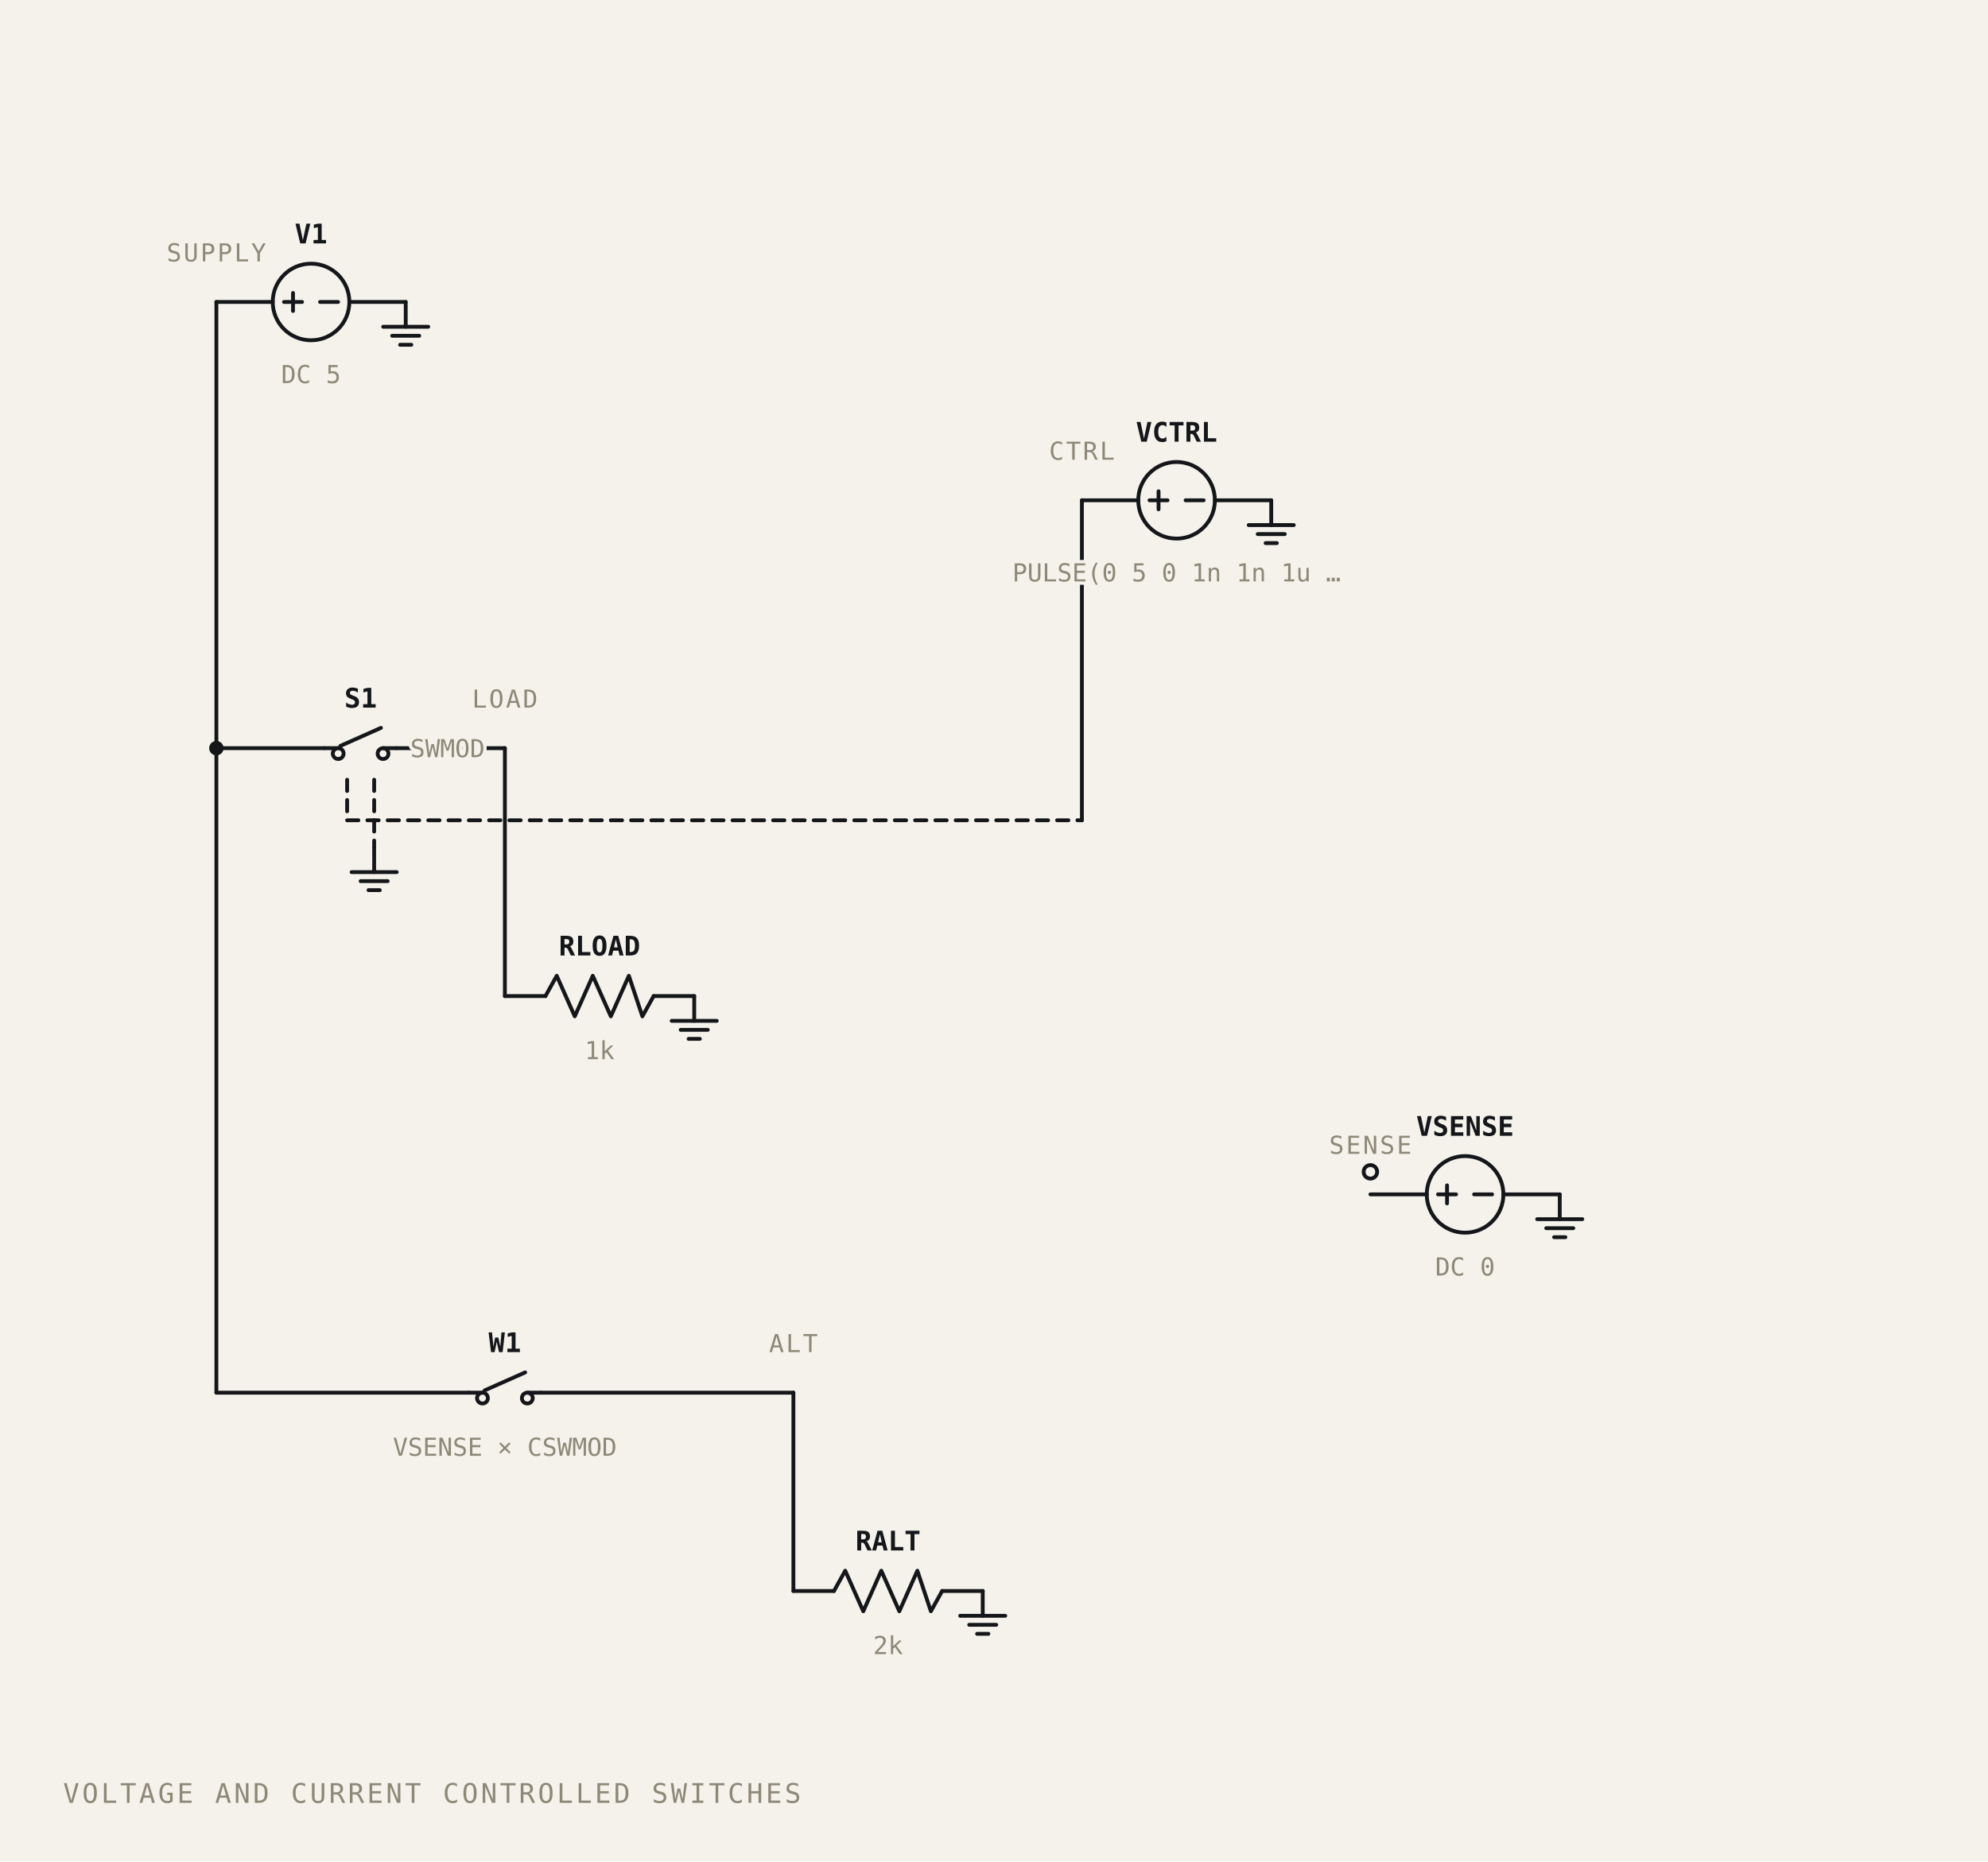
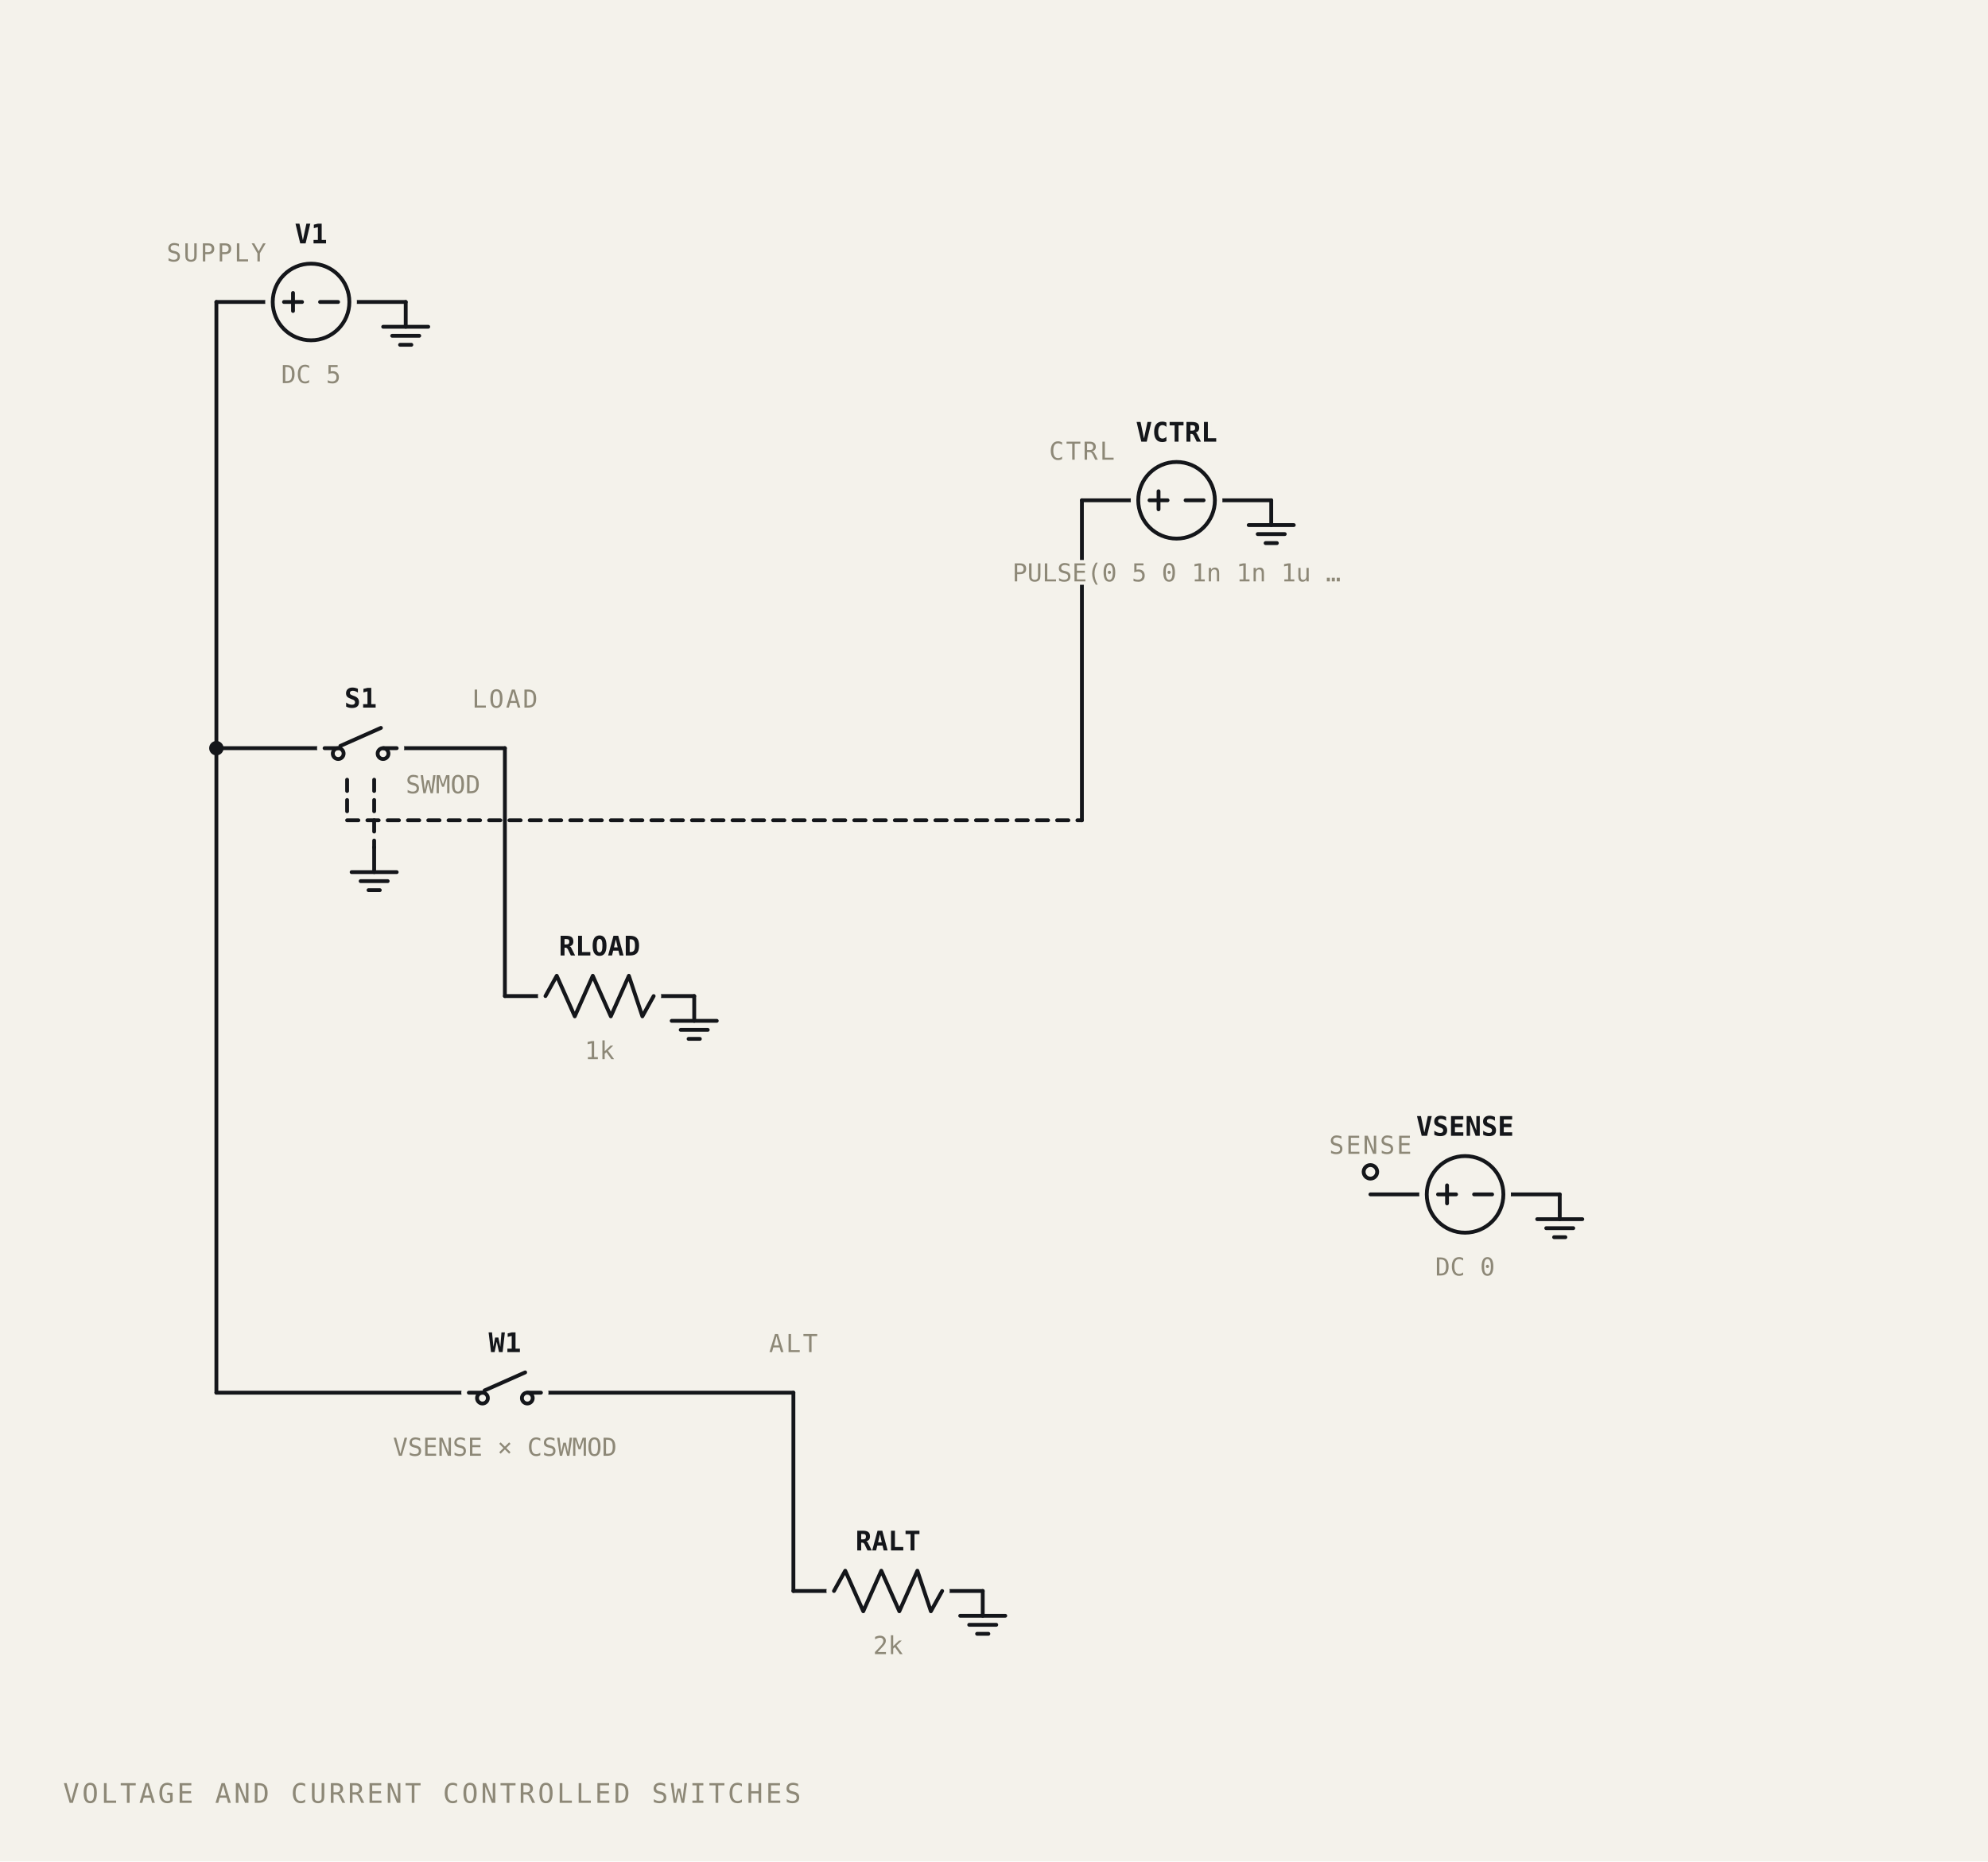
<svg xmlns="http://www.w3.org/2000/svg" width="882" height="826" viewBox="0 0 882 826">
  <rect width="882" height="826" fill="#f4f2eb" />
  <path d="M 96 134 L 96 618" fill="none" stroke="#14161a" stroke-width="1.7" stroke-linecap="round" stroke-linejoin="round" />
  <path d="M 480 222 L 480 364" fill="none" stroke="#14161a" stroke-width="1.7" stroke-linecap="round" stroke-linejoin="round" />
  <path d="M 224 332 L 224 442" fill="none" stroke="#14161a" stroke-width="1.7" stroke-linecap="round" stroke-linejoin="round" />
  <path d="M 352 618 L 352 706" fill="none" stroke="#14161a" stroke-width="1.7" stroke-linecap="round" stroke-linejoin="round" />
  <path d="M 96 134 L 121 134" fill="none" stroke="#14161a" stroke-width="1.7" stroke-linecap="round" stroke-linejoin="round" />
  <path d="M 155 134 L 180 134" fill="none" stroke="#14161a" stroke-width="1.7" stroke-linecap="round" stroke-linejoin="round" />
  <path d="M 480 222 L 505 222" fill="none" stroke="#14161a" stroke-width="1.7" stroke-linecap="round" stroke-linejoin="round" />
  <path d="M 539 222 L 564 222" fill="none" stroke="#14161a" stroke-width="1.7" stroke-linecap="round" stroke-linejoin="round" />
  <path d="M 96 332 L 144 332" fill="none" stroke="#14161a" stroke-width="1.7" stroke-linecap="round" stroke-linejoin="round" />
  <path d="M 176 332 L 224 332" fill="none" stroke="#14161a" stroke-width="1.7" stroke-linecap="round" stroke-linejoin="round" />
  <path d="M 154 346 L 154 364 L 480 364" fill="none" stroke="#14161a" stroke-width="1.7" stroke-linecap="round" stroke-linejoin="round" stroke-dasharray="5 4" />
  <path d="M 166 346 L 166 376" fill="none" stroke="#14161a" stroke-width="1.7" stroke-linecap="round" stroke-linejoin="round" stroke-dasharray="5 4" />
  <path d="M 224 442 L 242 442" fill="none" stroke="#14161a" stroke-width="1.7" stroke-linecap="round" stroke-linejoin="round" />
  <path d="M 290 442 L 308 442" fill="none" stroke="#14161a" stroke-width="1.7" stroke-linecap="round" stroke-linejoin="round" />
  <path d="M 608 530 L 633 530" fill="none" stroke="#14161a" stroke-width="1.7" stroke-linecap="round" stroke-linejoin="round" />
  <path d="M 667 530 L 692 530" fill="none" stroke="#14161a" stroke-width="1.7" stroke-linecap="round" stroke-linejoin="round" />
  <path d="M 96 618 L 208 618" fill="none" stroke="#14161a" stroke-width="1.7" stroke-linecap="round" stroke-linejoin="round" />
  <path d="M 240 618 L 352 618" fill="none" stroke="#14161a" stroke-width="1.7" stroke-linecap="round" stroke-linejoin="round" />
  <path d="M 352 706 L 370 706" fill="none" stroke="#14161a" stroke-width="1.7" stroke-linecap="round" stroke-linejoin="round" />
  <path d="M 418 706 L 436 706" fill="none" stroke="#14161a" stroke-width="1.7" stroke-linecap="round" stroke-linejoin="round" />
  <circle cx="96" cy="332" r="3.2" fill="#14161a" />
  <path d="M 180 134 L 180 145" fill="none" stroke="#14161a" stroke-width="1.7" stroke-linecap="round" stroke-linejoin="round" />
  <path d="M 170 145 L 190 145" fill="none" stroke="#14161a" stroke-width="1.7" stroke-linecap="round" stroke-linejoin="round" />
  <path d="M 174 149 L 186 149" fill="none" stroke="#14161a" stroke-width="1.7" stroke-linecap="round" stroke-linejoin="round" />
  <path d="M 177.5 153 L 182.5 153" fill="none" stroke="#14161a" stroke-width="1.7" stroke-linecap="round" stroke-linejoin="round" />
  <path d="M 564 222 L 564 233" fill="none" stroke="#14161a" stroke-width="1.7" stroke-linecap="round" stroke-linejoin="round" />
  <path d="M 554 233 L 574 233" fill="none" stroke="#14161a" stroke-width="1.7" stroke-linecap="round" stroke-linejoin="round" />
  <path d="M 558 237 L 570 237" fill="none" stroke="#14161a" stroke-width="1.7" stroke-linecap="round" stroke-linejoin="round" />
  <path d="M 561.5 241 L 566.5 241" fill="none" stroke="#14161a" stroke-width="1.7" stroke-linecap="round" stroke-linejoin="round" />
  <path d="M 166 376 L 166 387" fill="none" stroke="#14161a" stroke-width="1.7" stroke-linecap="round" stroke-linejoin="round" />
  <path d="M 156 387 L 176 387" fill="none" stroke="#14161a" stroke-width="1.7" stroke-linecap="round" stroke-linejoin="round" />
  <path d="M 160 391 L 172 391" fill="none" stroke="#14161a" stroke-width="1.7" stroke-linecap="round" stroke-linejoin="round" />
  <path d="M 163.5 395 L 168.5 395" fill="none" stroke="#14161a" stroke-width="1.7" stroke-linecap="round" stroke-linejoin="round" />
  <path d="M 308 442 L 308 453" fill="none" stroke="#14161a" stroke-width="1.7" stroke-linecap="round" stroke-linejoin="round" />
  <path d="M 298 453 L 318 453" fill="none" stroke="#14161a" stroke-width="1.7" stroke-linecap="round" stroke-linejoin="round" />
  <path d="M 302 457 L 314 457" fill="none" stroke="#14161a" stroke-width="1.7" stroke-linecap="round" stroke-linejoin="round" />
  <path d="M 305.5 461 L 310.5 461" fill="none" stroke="#14161a" stroke-width="1.7" stroke-linecap="round" stroke-linejoin="round" />
  <path d="M 692 530 L 692 541" fill="none" stroke="#14161a" stroke-width="1.7" stroke-linecap="round" stroke-linejoin="round" />
  <path d="M 682 541 L 702 541" fill="none" stroke="#14161a" stroke-width="1.7" stroke-linecap="round" stroke-linejoin="round" />
  <path d="M 686 545 L 698 545" fill="none" stroke="#14161a" stroke-width="1.7" stroke-linecap="round" stroke-linejoin="round" />
  <path d="M 689.5 549 L 694.5 549" fill="none" stroke="#14161a" stroke-width="1.7" stroke-linecap="round" stroke-linejoin="round" />
  <path d="M 436 706 L 436 717" fill="none" stroke="#14161a" stroke-width="1.7" stroke-linecap="round" stroke-linejoin="round" />
  <path d="M 426 717 L 446 717" fill="none" stroke="#14161a" stroke-width="1.7" stroke-linecap="round" stroke-linejoin="round" />
  <path d="M 430 721 L 442 721" fill="none" stroke="#14161a" stroke-width="1.7" stroke-linecap="round" stroke-linejoin="round" />
  <path d="M 433.5 725 L 438.5 725" fill="none" stroke="#14161a" stroke-width="1.7" stroke-linecap="round" stroke-linejoin="round" />
+   <circle cx="138" cy="134" r="17" fill="none" stroke="#f4f2eb" stroke-width="6.7" />
+   <path d="M 126 134 L 134 134 M 130 130 L 130 138" fill="none" stroke="#f4f2eb" stroke-width="6.7" stroke-linecap="round" stroke-linejoin="round" />
+   <path d="M 142 134 L 150 134" fill="none" stroke="#f4f2eb" stroke-width="6.7" stroke-linecap="round" stroke-linejoin="round" />
+   <circle cx="522" cy="222" r="17" fill="none" stroke="#f4f2eb" stroke-width="6.7" />
+   <path d="M 510 222 L 518 222 M 514 218 L 514 226" fill="none" stroke="#f4f2eb" stroke-width="6.7" stroke-linecap="round" stroke-linejoin="round" />
+   <path d="M 526 222 L 534 222" fill="none" stroke="#f4f2eb" stroke-width="6.7" stroke-linecap="round" stroke-linejoin="round" />
+   <path d="M 144 332 L 150 332" fill="none" stroke="#f4f2eb" stroke-width="6.7" stroke-linecap="round" stroke-linejoin="round" />
+   <path d="M 170 332 L 176 332" fill="none" stroke="#f4f2eb" stroke-width="6.7" stroke-linecap="round" stroke-linejoin="round" />
+   <path d="M 151 331 L 169 323" fill="none" stroke="#f4f2eb" stroke-width="6.7" stroke-linecap="round" stroke-linejoin="round" />
+   <path d="M 150 332 a 2.4 2.4 0 1 0 0.1 0" fill="none" stroke="#f4f2eb" stroke-width="6.7" stroke-linecap="round" stroke-linejoin="round" />
+   <path d="M 169.9 332 a 2.4 2.4 0 1 0 0.1 0" fill="none" stroke="#f4f2eb" stroke-width="6.7" stroke-linecap="round" stroke-linejoin="round" />
+   <path d="M 242 442 L 247 433 L 255 451 L 263 433 L 271 451 L 279 433 L 285 451 L 290 442" fill="none" stroke="#f4f2eb" stroke-width="6.7" stroke-linecap="round" stroke-linejoin="round" />
+   <circle cx="650" cy="530" r="17" fill="none" stroke="#f4f2eb" stroke-width="6.7" />
+   <path d="M 638 530 L 646 530 M 642 526 L 642 534" fill="none" stroke="#f4f2eb" stroke-width="6.7" stroke-linecap="round" stroke-linejoin="round" />
+   <path d="M 654 530 L 662 530" fill="none" stroke="#f4f2eb" stroke-width="6.7" stroke-linecap="round" stroke-linejoin="round" />
+   <path d="M 208 618 L 214 618" fill="none" stroke="#f4f2eb" stroke-width="6.7" stroke-linecap="round" stroke-linejoin="round" />
+   <path d="M 234 618 L 240 618" fill="none" stroke="#f4f2eb" stroke-width="6.7" stroke-linecap="round" stroke-linejoin="round" />
+   <path d="M 215 617 L 233 609" fill="none" stroke="#f4f2eb" stroke-width="6.7" stroke-linecap="round" stroke-linejoin="round" />
+   <path d="M 214 618 a 2.4 2.4 0 1 0 0.1 0" fill="none" stroke="#f4f2eb" stroke-width="6.7" stroke-linecap="round" stroke-linejoin="round" />
+   <path d="M 233.9 618 a 2.4 2.4 0 1 0 0.1 0" fill="none" stroke="#f4f2eb" stroke-width="6.7" stroke-linecap="round" stroke-linejoin="round" />
+   <path d="M 370 706 L 375 697 L 383 715 L 391 697 L 399 715 L 407 697 L 413 715 L 418 706" fill="none" stroke="#f4f2eb" stroke-width="6.7" stroke-linecap="round" stroke-linejoin="round" />
+   <circle cx="608" cy="520" r="3" fill="none" stroke="#f4f2eb" stroke-width="6.7" />
  <circle cx="138" cy="134" r="17" fill="none" stroke="#14161a" stroke-width="1.7" />
  <path d="M 126 134 L 134 134 M 130 130 L 130 138" fill="none" stroke="#14161a" stroke-width="1.7" stroke-linecap="round" stroke-linejoin="round" />
  <path d="M 142 134 L 150 134" fill="none" stroke="#14161a" stroke-width="1.7" stroke-linecap="round" stroke-linejoin="round" />
  <circle cx="522" cy="222" r="17" fill="none" stroke="#14161a" stroke-width="1.7" />
  <path d="M 510 222 L 518 222 M 514 218 L 514 226" fill="none" stroke="#14161a" stroke-width="1.7" stroke-linecap="round" stroke-linejoin="round" />
  <path d="M 526 222 L 534 222" fill="none" stroke="#14161a" stroke-width="1.7" stroke-linecap="round" stroke-linejoin="round" />
  <path d="M 144 332 L 150 332" fill="none" stroke="#14161a" stroke-width="1.7" stroke-linecap="round" stroke-linejoin="round" />
  <path d="M 170 332 L 176 332" fill="none" stroke="#14161a" stroke-width="1.7" stroke-linecap="round" stroke-linejoin="round" />
  <path d="M 151 331 L 169 323" fill="none" stroke="#14161a" stroke-width="1.7" stroke-linecap="round" stroke-linejoin="round" />
  <path d="M 150 332 a 2.4 2.4 0 1 0 0.1 0" fill="none" stroke="#14161a" stroke-width="1.7" stroke-linecap="round" stroke-linejoin="round" />
  <path d="M 169.9 332 a 2.4 2.4 0 1 0 0.1 0" fill="none" stroke="#14161a" stroke-width="1.7" stroke-linecap="round" stroke-linejoin="round" />
  <path d="M 242 442 L 247 433 L 255 451 L 263 433 L 271 451 L 279 433 L 285 451 L 290 442" fill="none" stroke="#14161a" stroke-width="1.7" stroke-linecap="round" stroke-linejoin="round" />
  <circle cx="650" cy="530" r="17" fill="none" stroke="#14161a" stroke-width="1.7" />
  <path d="M 638 530 L 646 530 M 642 526 L 642 534" fill="none" stroke="#14161a" stroke-width="1.7" stroke-linecap="round" stroke-linejoin="round" />
  <path d="M 654 530 L 662 530" fill="none" stroke="#14161a" stroke-width="1.7" stroke-linecap="round" stroke-linejoin="round" />
  <path d="M 208 618 L 214 618" fill="none" stroke="#14161a" stroke-width="1.7" stroke-linecap="round" stroke-linejoin="round" />
  <path d="M 234 618 L 240 618" fill="none" stroke="#14161a" stroke-width="1.7" stroke-linecap="round" stroke-linejoin="round" />
  <path d="M 215 617 L 233 609" fill="none" stroke="#14161a" stroke-width="1.7" stroke-linecap="round" stroke-linejoin="round" />
  <path d="M 214 618 a 2.4 2.4 0 1 0 0.1 0" fill="none" stroke="#14161a" stroke-width="1.7" stroke-linecap="round" stroke-linejoin="round" />
  <path d="M 233.9 618 a 2.4 2.4 0 1 0 0.1 0" fill="none" stroke="#14161a" stroke-width="1.7" stroke-linecap="round" stroke-linejoin="round" />
  <path d="M 370 706 L 375 697 L 383 715 L 391 697 L 399 715 L 407 697 L 413 715 L 418 706" fill="none" stroke="#14161a" stroke-width="1.7" stroke-linecap="round" stroke-linejoin="round" />
  <circle cx="608" cy="520" r="3" fill="none" stroke="#14161a" stroke-width="1.7" />
  <text x="138" y="108" text-anchor="middle" font-family="ui-monospace, SFMono-Regular, Menlo, Consolas, monospace" font-size="12" stroke="#f4f2eb" stroke-width="3" paint-order="stroke" stroke-linejoin="round" font-weight="600" fill="#14161a">V1</text>
  <text x="138" y="170" text-anchor="middle" font-family="ui-monospace, SFMono-Regular, Menlo, Consolas, monospace" font-size="11" stroke="#f4f2eb" stroke-width="3" paint-order="stroke" stroke-linejoin="round" fill="#8d8877">DC 5</text>
  <text x="522" y="196" text-anchor="middle" font-family="ui-monospace, SFMono-Regular, Menlo, Consolas, monospace" font-size="12" stroke="#f4f2eb" stroke-width="3" paint-order="stroke" stroke-linejoin="round" font-weight="600" fill="#14161a">VCTRL</text>
  <text x="522" y="258" text-anchor="middle" font-family="ui-monospace, SFMono-Regular, Menlo, Consolas, monospace" font-size="11" stroke="#f4f2eb" stroke-width="3" paint-order="stroke" stroke-linejoin="round" fill="#8d8877">PULSE(0 5 0 1n 1n 1u …</text>
  <text x="160" y="314" text-anchor="middle" font-family="ui-monospace, SFMono-Regular, Menlo, Consolas, monospace" font-size="12" stroke="#f4f2eb" stroke-width="3" paint-order="stroke" stroke-linejoin="round" font-weight="600" fill="#14161a">S1</text>
-   <text x="182" y="336" text-anchor="start" font-family="ui-monospace, SFMono-Regular, Menlo, Consolas, monospace" font-size="11" stroke="#f4f2eb" stroke-width="3" paint-order="stroke" stroke-linejoin="round" fill="#8d8877">SWMOD</text>
+   <text x="180" y="352" text-anchor="start" font-family="ui-monospace, SFMono-Regular, Menlo, Consolas, monospace" font-size="11" stroke="#f4f2eb" stroke-width="3" paint-order="stroke" stroke-linejoin="round" fill="#8d8877">SWMOD</text>
  <text x="266" y="424" text-anchor="middle" font-family="ui-monospace, SFMono-Regular, Menlo, Consolas, monospace" font-size="12" stroke="#f4f2eb" stroke-width="3" paint-order="stroke" stroke-linejoin="round" font-weight="600" fill="#14161a">RLOAD</text>
  <text x="266" y="470" text-anchor="middle" font-family="ui-monospace, SFMono-Regular, Menlo, Consolas, monospace" font-size="11" stroke="#f4f2eb" stroke-width="3" paint-order="stroke" stroke-linejoin="round" fill="#8d8877">1k</text>
  <text x="650" y="504" text-anchor="middle" font-family="ui-monospace, SFMono-Regular, Menlo, Consolas, monospace" font-size="12" stroke="#f4f2eb" stroke-width="3" paint-order="stroke" stroke-linejoin="round" font-weight="600" fill="#14161a">VSENSE</text>
  <text x="650" y="566" text-anchor="middle" font-family="ui-monospace, SFMono-Regular, Menlo, Consolas, monospace" font-size="11" stroke="#f4f2eb" stroke-width="3" paint-order="stroke" stroke-linejoin="round" fill="#8d8877">DC 0</text>
  <text x="224" y="600" text-anchor="middle" font-family="ui-monospace, SFMono-Regular, Menlo, Consolas, monospace" font-size="12" stroke="#f4f2eb" stroke-width="3" paint-order="stroke" stroke-linejoin="round" font-weight="600" fill="#14161a">W1</text>
  <text x="224" y="646" text-anchor="middle" font-family="ui-monospace, SFMono-Regular, Menlo, Consolas, monospace" font-size="11" stroke="#f4f2eb" stroke-width="3" paint-order="stroke" stroke-linejoin="round" fill="#8d8877">VSENSE × CSWMOD</text>
  <text x="394" y="688" text-anchor="middle" font-family="ui-monospace, SFMono-Regular, Menlo, Consolas, monospace" font-size="12" stroke="#f4f2eb" stroke-width="3" paint-order="stroke" stroke-linejoin="round" font-weight="600" fill="#14161a">RALT</text>
  <text x="394" y="734" text-anchor="middle" font-family="ui-monospace, SFMono-Regular, Menlo, Consolas, monospace" font-size="11" stroke="#f4f2eb" stroke-width="3" paint-order="stroke" stroke-linejoin="round" fill="#8d8877">2k</text>
  <text x="96" y="116" text-anchor="middle" font-family="ui-monospace, SFMono-Regular, Menlo, Consolas, monospace" font-size="11" stroke="#f4f2eb" stroke-width="3" paint-order="stroke" stroke-linejoin="round" letter-spacing="0.08em" fill="#8d8877">SUPPLY</text>
  <text x="480" y="204" text-anchor="middle" font-family="ui-monospace, SFMono-Regular, Menlo, Consolas, monospace" font-size="11" stroke="#f4f2eb" stroke-width="3" paint-order="stroke" stroke-linejoin="round" letter-spacing="0.08em" fill="#8d8877">CTRL</text>
  <text x="224" y="314" text-anchor="middle" font-family="ui-monospace, SFMono-Regular, Menlo, Consolas, monospace" font-size="11" stroke="#f4f2eb" stroke-width="3" paint-order="stroke" stroke-linejoin="round" letter-spacing="0.08em" fill="#8d8877">LOAD</text>
  <text x="608" y="512" text-anchor="middle" font-family="ui-monospace, SFMono-Regular, Menlo, Consolas, monospace" font-size="11" stroke="#f4f2eb" stroke-width="3" paint-order="stroke" stroke-linejoin="round" letter-spacing="0.08em" fill="#8d8877">SENSE</text>
  <text x="352" y="600" text-anchor="middle" font-family="ui-monospace, SFMono-Regular, Menlo, Consolas, monospace" font-size="11" stroke="#f4f2eb" stroke-width="3" paint-order="stroke" stroke-linejoin="round" letter-spacing="0.08em" fill="#8d8877">ALT</text>
  <text x="28" y="800" text-anchor="start" font-family="ui-monospace, SFMono-Regular, Menlo, Consolas, monospace" font-size="12" stroke="#f4f2eb" stroke-width="3" paint-order="stroke" stroke-linejoin="round" letter-spacing="0.1em" fill="#8d8877">VOLTAGE AND CURRENT CONTROLLED SWITCHES</text>
</svg>
